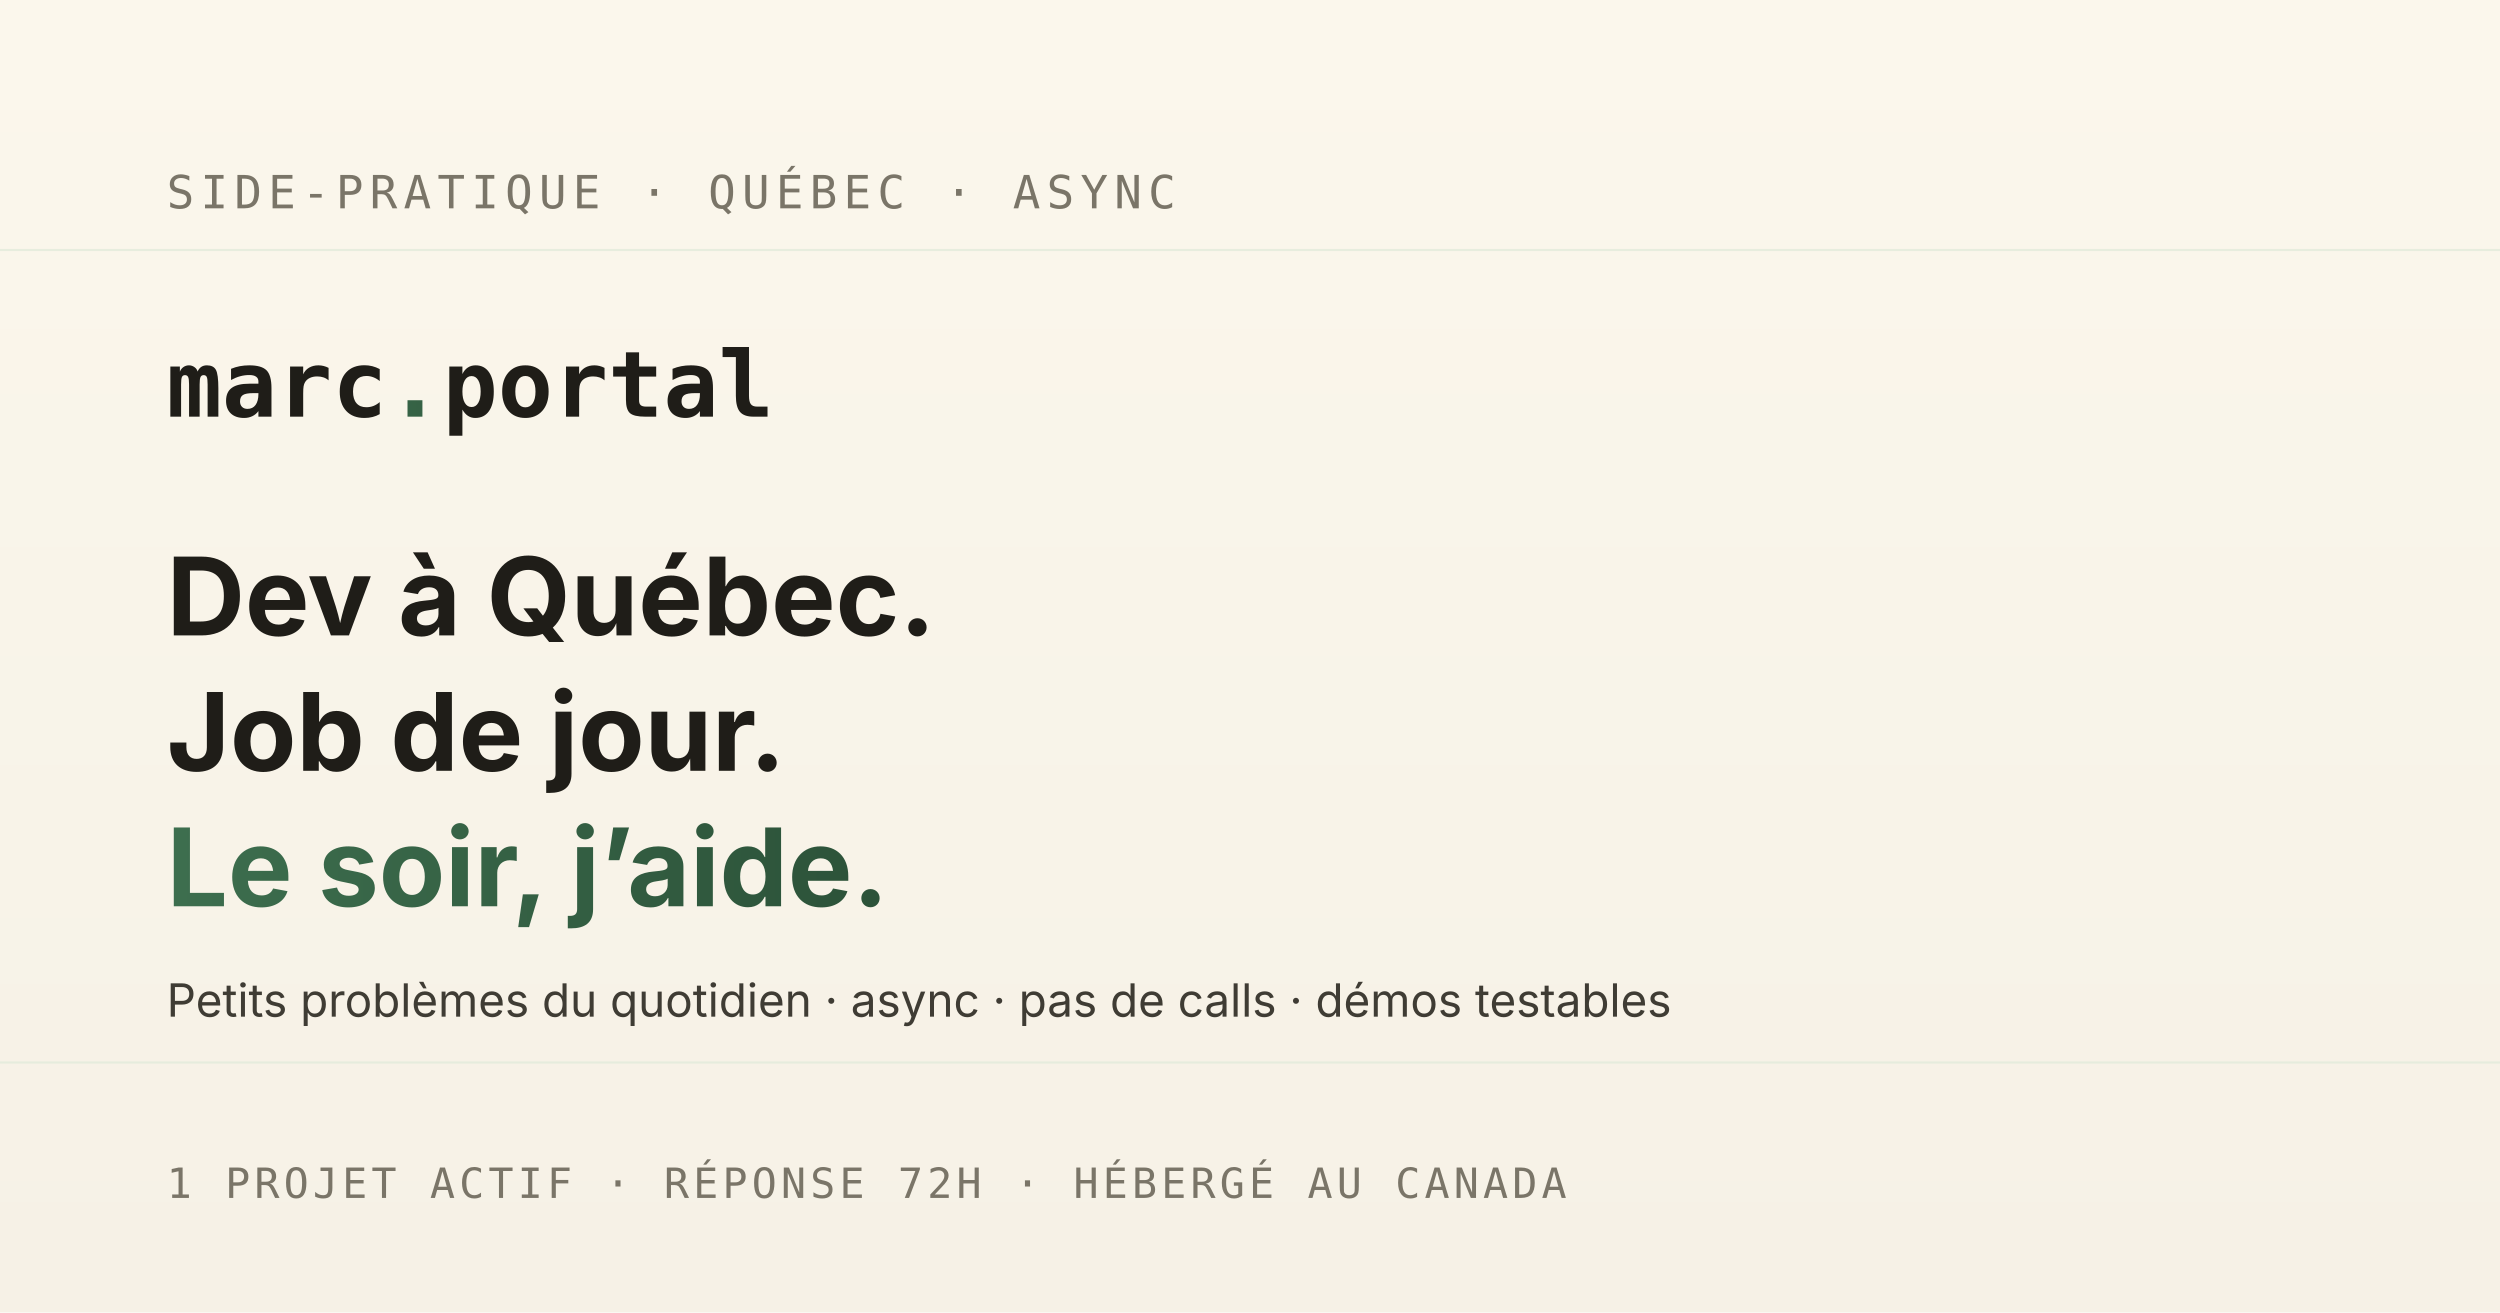
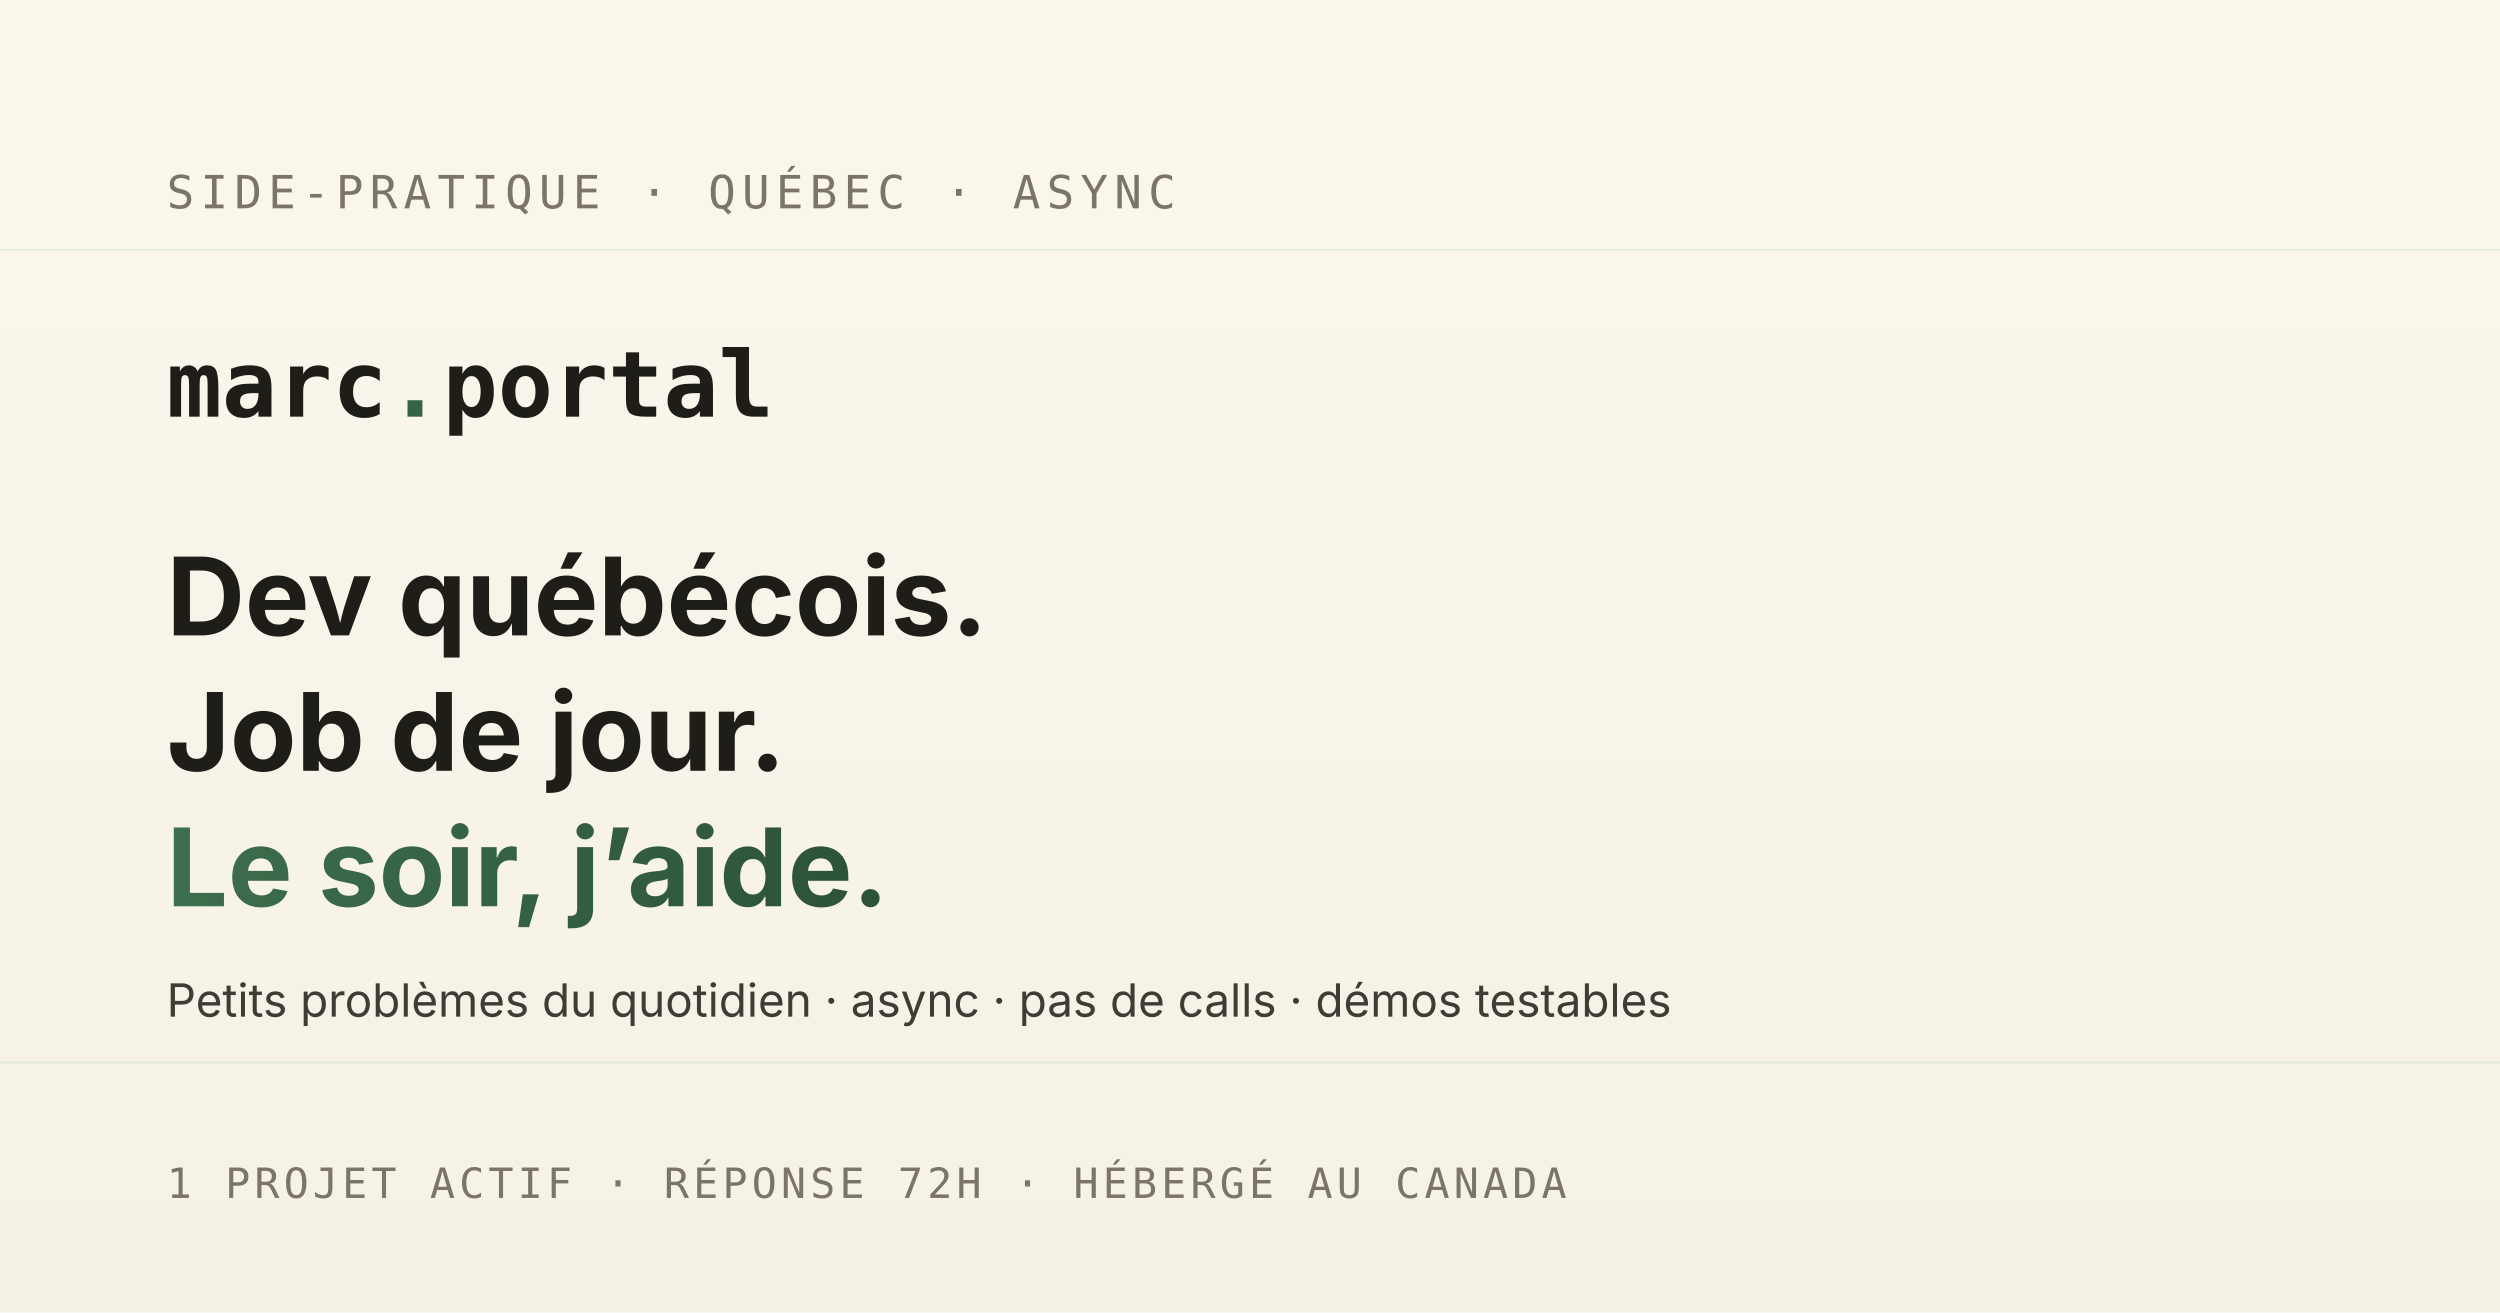
<svg xmlns="http://www.w3.org/2000/svg" viewBox="0 0 1200 630" width="1200" height="630">
  <defs>
    <linearGradient id="bg" x1="0" y1="0" x2="0" y2="1">
      <stop offset="0%" stop-color="#fbf7ec" />
      <stop offset="100%" stop-color="#f6f1e6" />
    </linearGradient>
    <linearGradient id="accent" x1="0" y1="0" x2="1" y2="0">
      <stop offset="0%" stop-color="#3d6e4e" />
      <stop offset="100%" stop-color="#2c5239" />
    </linearGradient>
  </defs>
  <rect width="1200" height="630" fill="url(#bg)" />
  <g stroke="#deead9" stroke-width="1" opacity="0.7">
    <line x1="0" y1="120" x2="1200" y2="120" />
    <line x1="0" y1="510" x2="1200" y2="510" />
  </g>
  <text x="80" y="100" font-family="Cascadia Code, JetBrains Mono, monospace" font-size="22" fill="#7a7568" letter-spacing="3">
    SIDE-PRATIQUE · QUÉBEC · ASYNC
  </text>
  <text x="80" y="200" font-family="Cascadia Code, JetBrains Mono, monospace" font-size="44" font-weight="700" fill="#1f1d18">
    marc<tspan fill="url(#accent)">.</tspan>portal
  </text>
  <text x="80" y="305" font-family="-apple-system, Segoe UI, system-ui, sans-serif" font-size="52" font-weight="700" fill="#1f1d18">
-     Dev à Québec.
+     Dev québécois.
  </text>
  <text x="80" y="370" font-family="-apple-system, Segoe UI, system-ui, sans-serif" font-size="52" font-weight="700" fill="#1f1d18">
    Job de jour.
  </text>
  <text x="80" y="435" font-family="-apple-system, Segoe UI, system-ui, sans-serif" font-size="52" font-weight="700" fill="url(#accent)">
    Le soir, j’aide.
  </text>
  <text x="80" y="488" font-family="-apple-system, Segoe UI, system-ui, sans-serif" font-size="22" fill="#3f3c34">
    Petits problèmes du quotidien · async · pas de calls · démos testables
  </text>
  <text x="80" y="575" font-family="Cascadia Code, JetBrains Mono, monospace" font-size="20" fill="#7a7568" letter-spacing="2">
    1 PROJET ACTIF  ·  RÉPONSE 72H  ·  HÉBERGÉ AU CANADA
  </text>
</svg>
